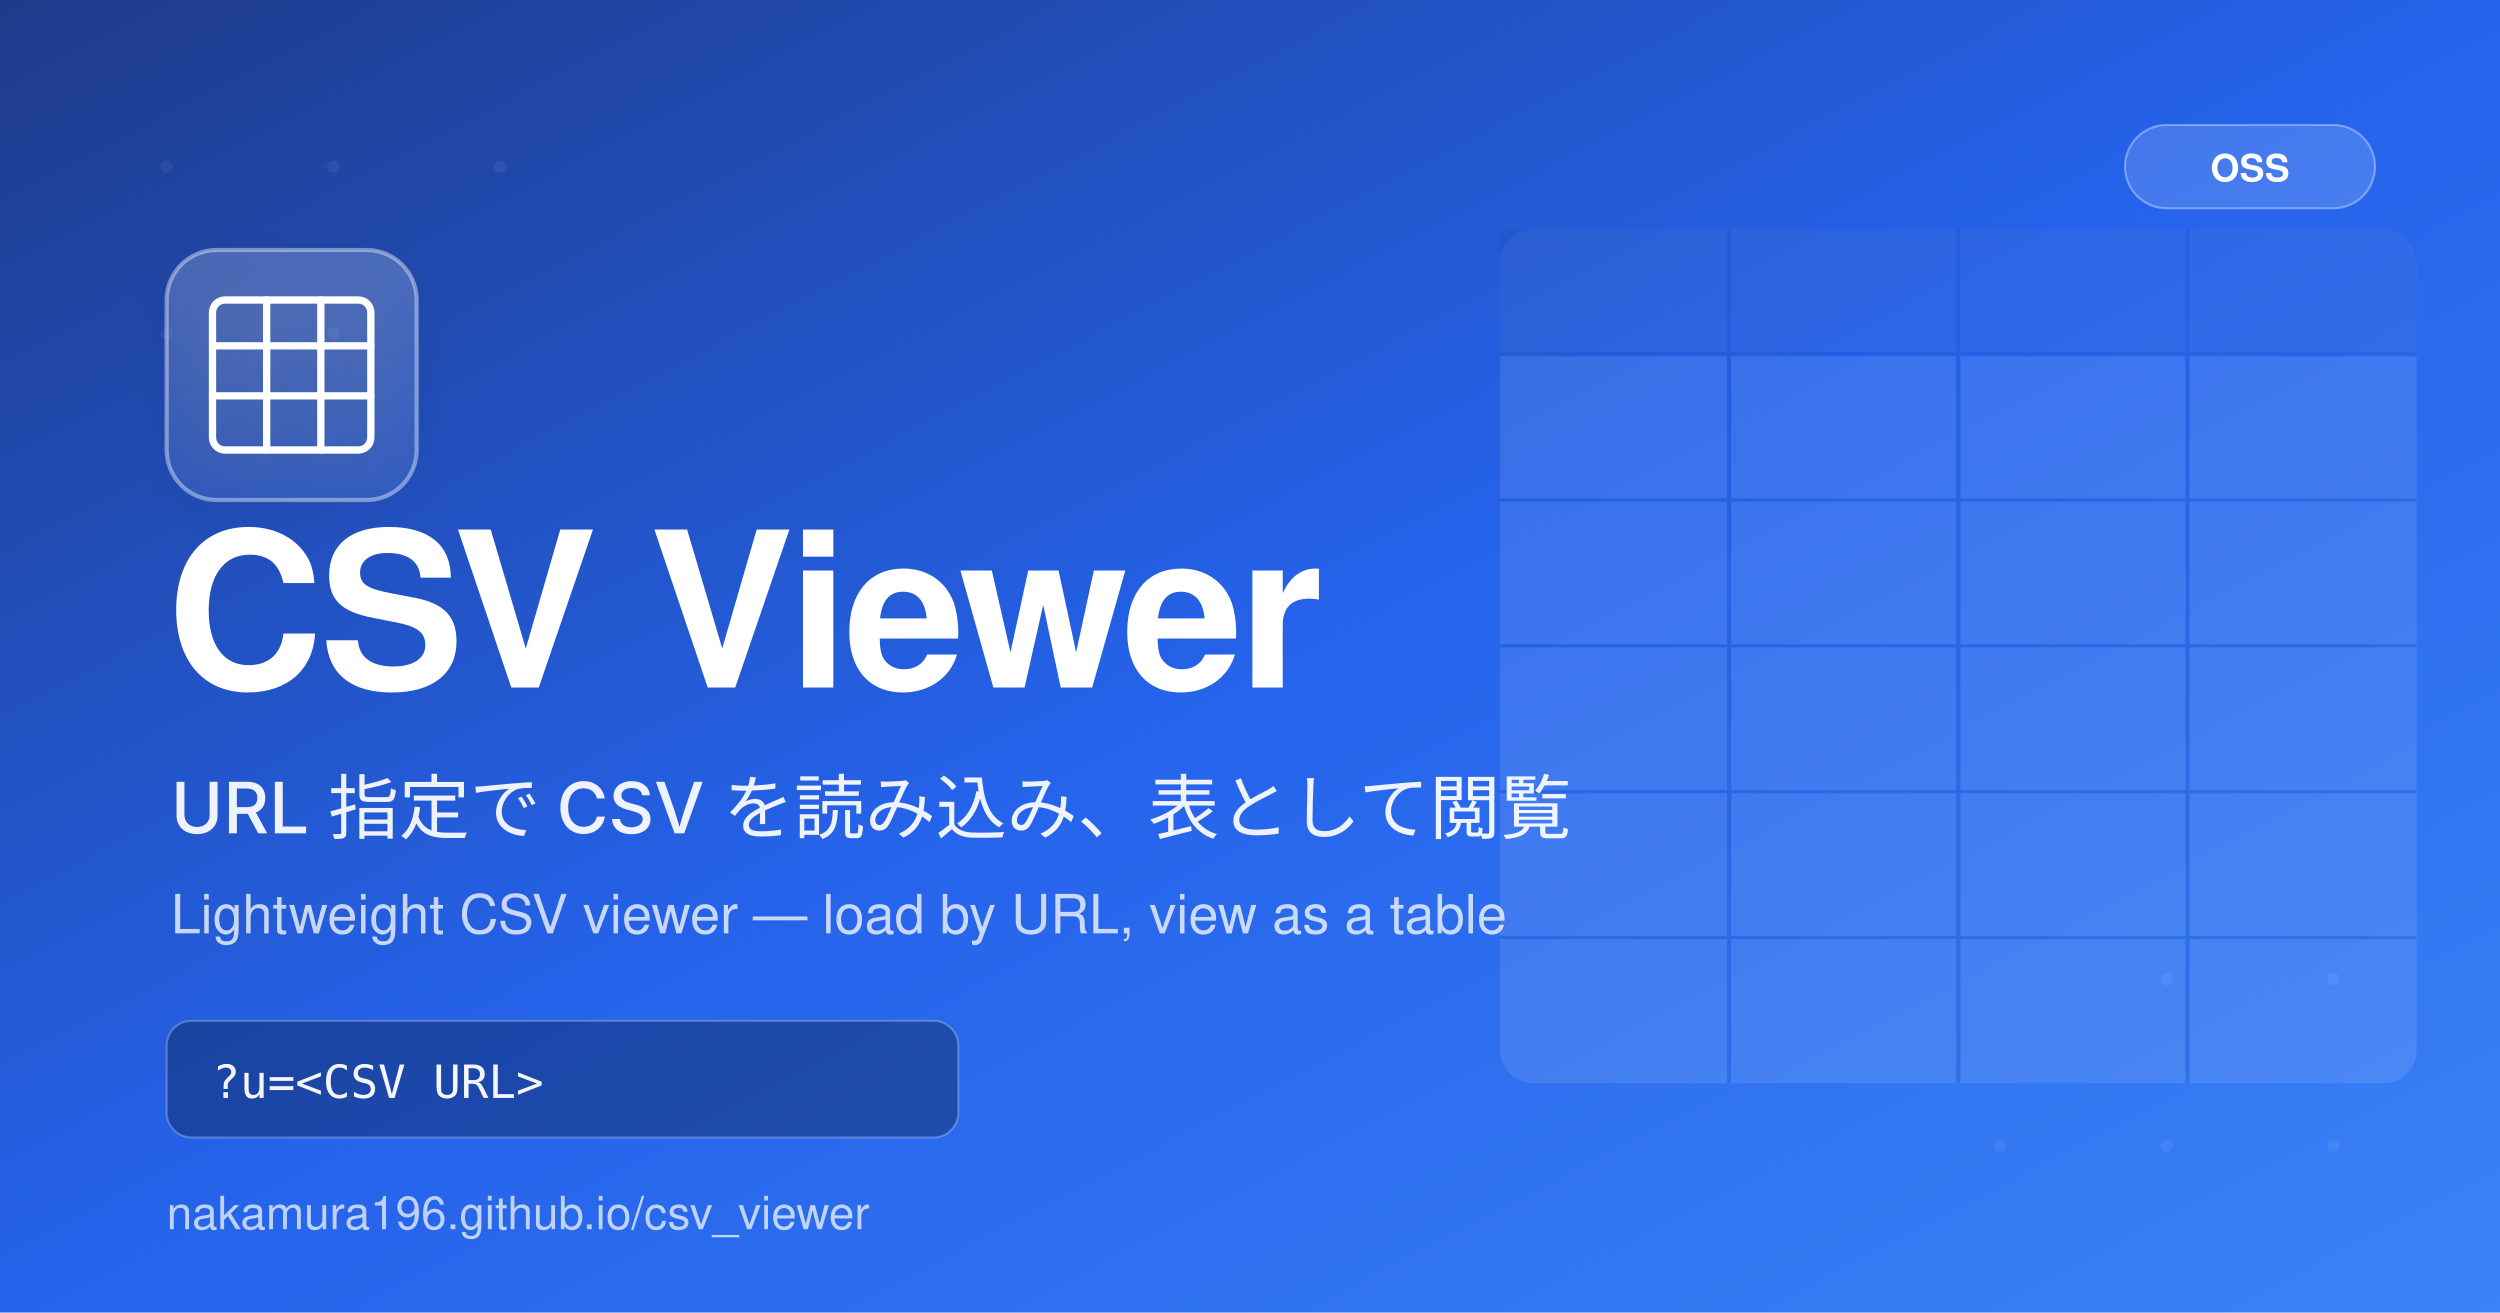
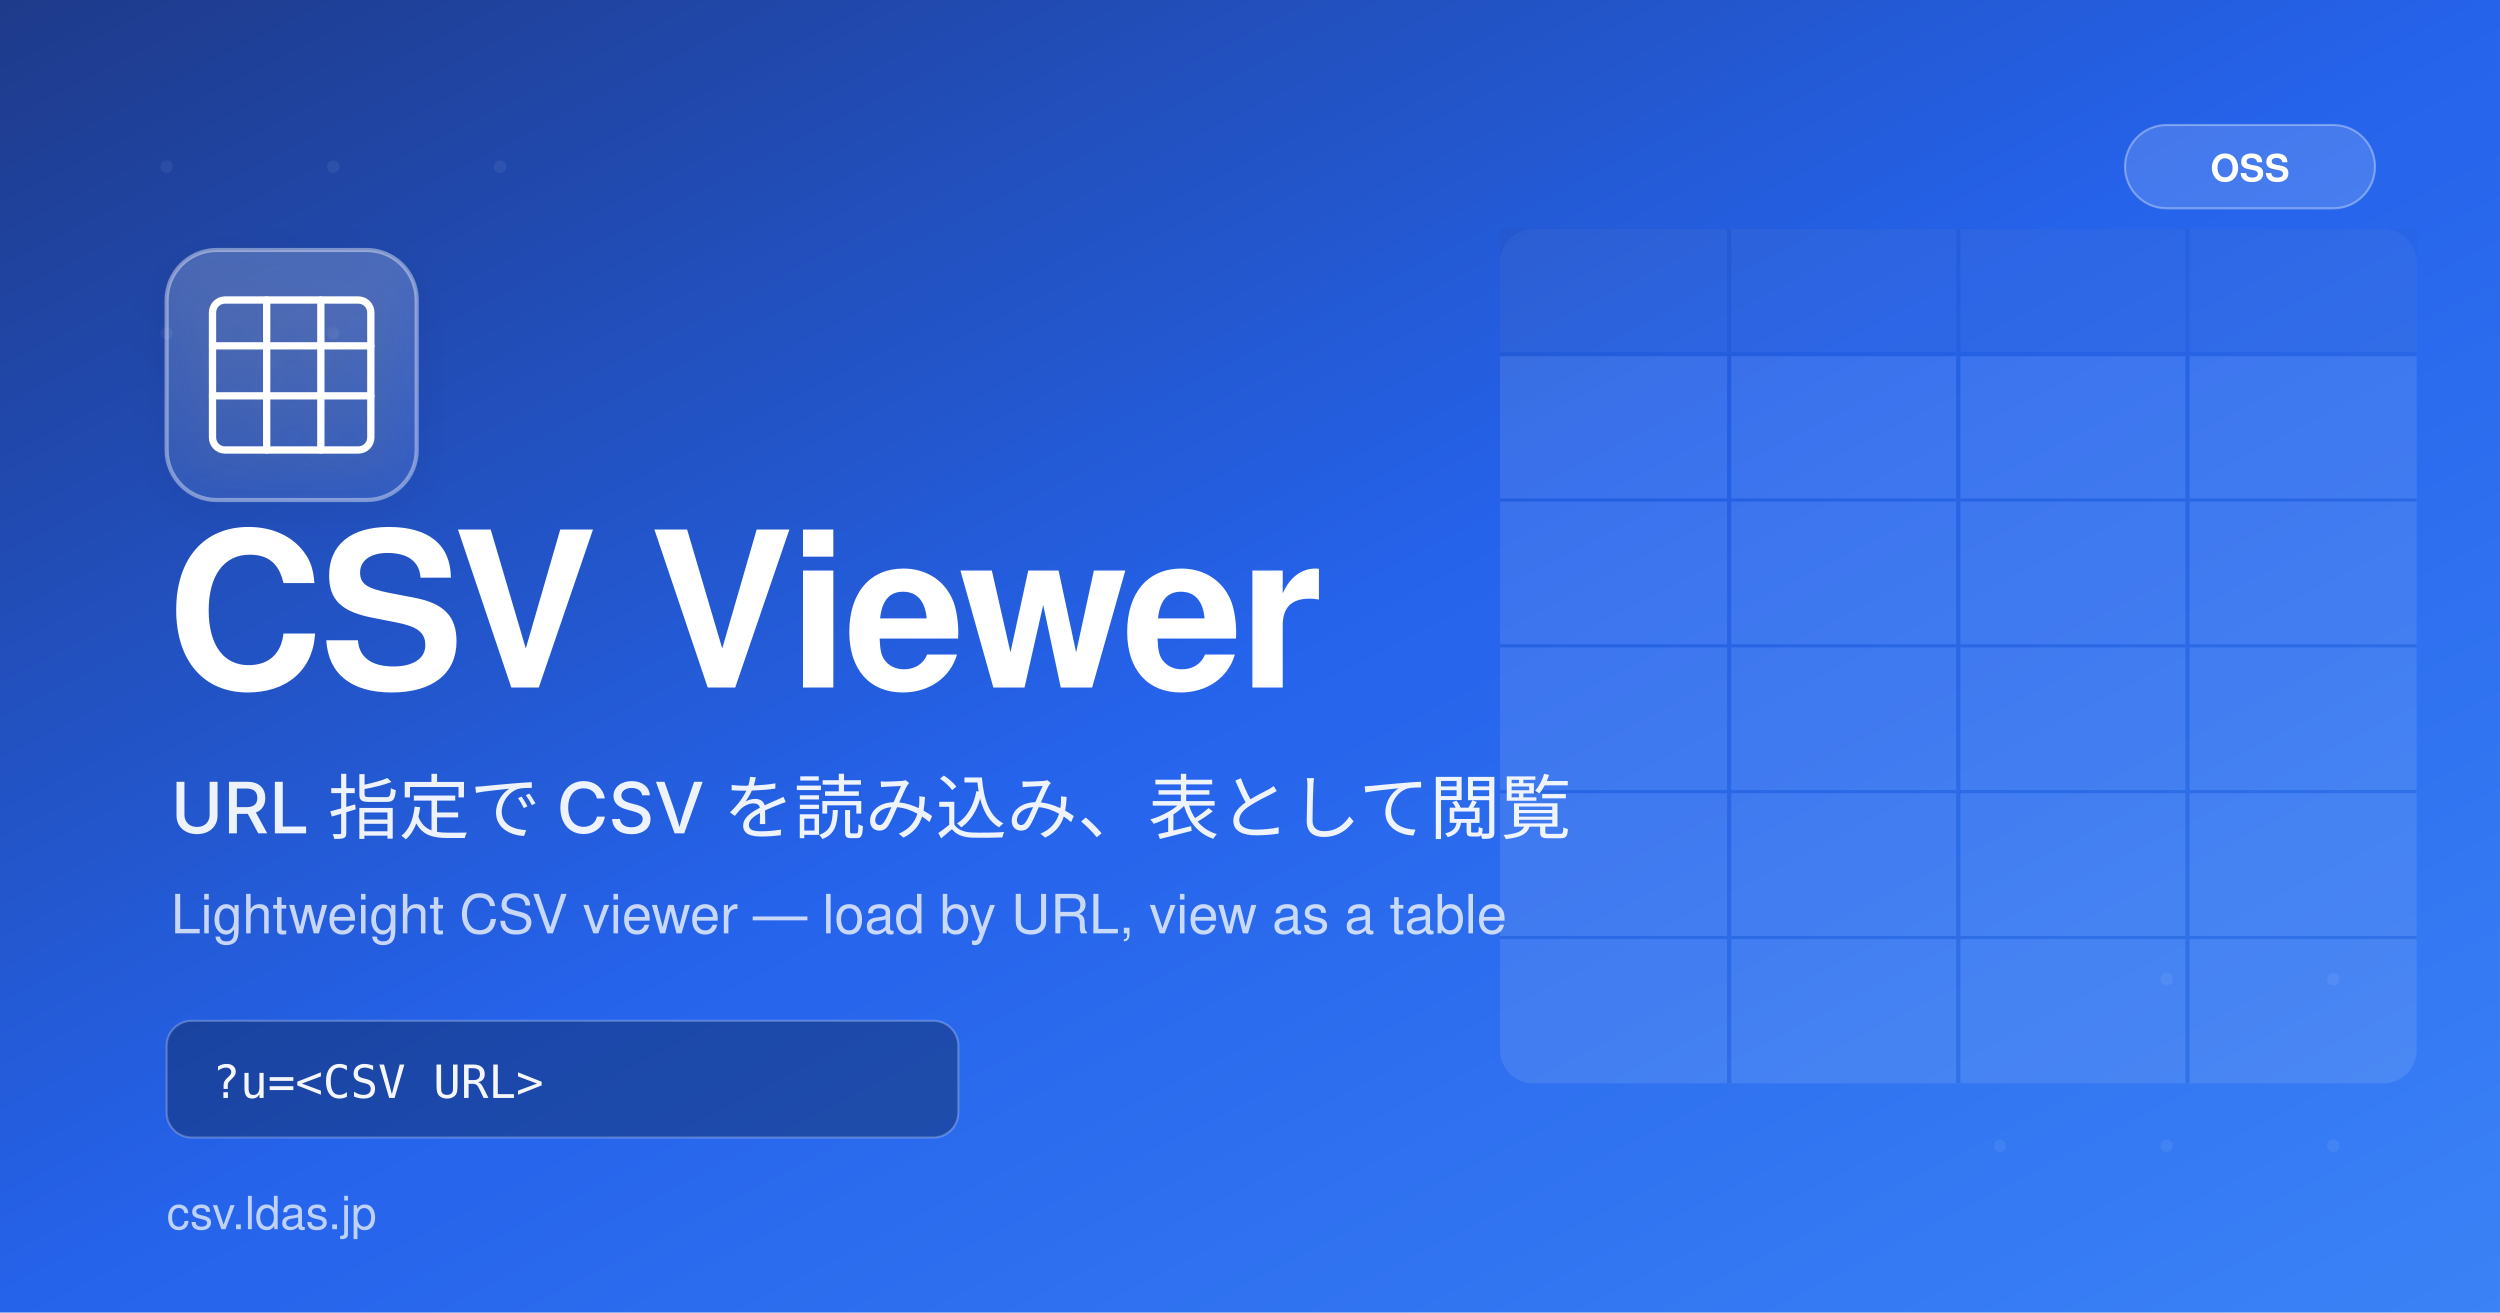
<svg xmlns="http://www.w3.org/2000/svg" width="1200" height="630" viewBox="0 0 1200 630">
  <defs>
    <linearGradient id="bg" x1="0%" y1="0%" x2="100%" y2="100%">
      <stop offset="0%" stop-color="#1e3a8a" />
      <stop offset="50%" stop-color="#2563eb" />
      <stop offset="100%" stop-color="#3b82f6" />
    </linearGradient>
    <linearGradient id="cardGrad" x1="0%" y1="0%" x2="0%" y2="100%">
      <stop offset="0%" stop-color="#ffffff" stop-opacity="0.18" />
      <stop offset="100%" stop-color="#ffffff" stop-opacity="0.06" />
    </linearGradient>
    <filter id="softShadow" x="-20%" y="-20%" width="140%" height="140%">
      <feGaussianBlur in="SourceAlpha" stdDeviation="8" />
      <feOffset dx="0" dy="6" result="offsetblur" />
      <feComponentTransfer>
        <feFuncA type="linear" slope="0.35" />
      </feComponentTransfer>
      <feMerge>
        <feMergeNode />
        <feMergeNode in="SourceGraphic" />
      </feMerge>
    </filter>
  </defs>
  <rect width="1200" height="630" fill="url(#bg)" />
  <g fill="#ffffff" fill-opacity="0.06">
    <circle cx="80" cy="80" r="3" />
    <circle cx="160" cy="80" r="3" />
    <circle cx="240" cy="80" r="3" />
    <circle cx="80" cy="160" r="3" />
    <circle cx="160" cy="160" r="3" />
    <circle cx="1120" cy="550" r="3" />
    <circle cx="1040" cy="550" r="3" />
    <circle cx="960" cy="550" r="3" />
    <circle cx="1120" cy="470" r="3" />
    <circle cx="1040" cy="470" r="3" />
  </g>
  <g opacity="0.10" transform="translate(720, 110)">
    <rect x="0" y="0" width="440" height="410" rx="16" fill="#ffffff" />
    <rect x="0" y="0" width="440" height="60" fill="#1e3a8a" opacity="0.6" />
    <line x1="110" y1="0" x2="110" y2="410" stroke="#1e3a8a" stroke-width="2" />
    <line x1="220" y1="0" x2="220" y2="410" stroke="#1e3a8a" stroke-width="2" />
    <line x1="330" y1="0" x2="330" y2="410" stroke="#1e3a8a" stroke-width="2" />
    <line x1="0" y1="60" x2="440" y2="60" stroke="#1e3a8a" stroke-width="2" />
    <line x1="0" y1="130" x2="440" y2="130" stroke="#1e3a8a" stroke-width="1.5" />
    <line x1="0" y1="200" x2="440" y2="200" stroke="#1e3a8a" stroke-width="1.5" />
    <line x1="0" y1="270" x2="440" y2="270" stroke="#1e3a8a" stroke-width="1.5" />
    <line x1="0" y1="340" x2="440" y2="340" stroke="#1e3a8a" stroke-width="1.5" />
  </g>
  <g transform="translate(80, 120)" filter="url(#softShadow)">
    <rect x="0" y="0" width="120" height="120" rx="24" fill="url(#cardGrad)" stroke="#ffffff" stroke-opacity="0.4" stroke-width="2" />
    <g transform="translate(22, 24)" stroke="#ffffff" stroke-width="3.5" fill="none" stroke-linecap="round" stroke-linejoin="round">
      <rect x="0" y="0" width="76" height="72" rx="6" />
      <line x1="0" y1="22" x2="76" y2="22" />
      <line x1="0" y1="46" x2="76" y2="46" />
      <line x1="26" y1="0" x2="26" y2="72" />
      <line x1="52" y1="0" x2="52" y2="72" />
    </g>
  </g>
  <text x="80" y="330" font-family="-apple-system, 'Helvetica Neue', Helvetica, Arial, sans-serif" font-size="104" font-weight="800" fill="#ffffff" letter-spacing="-2">CSV Viewer</text>
  <text x="82" y="400" font-family="-apple-system, 'Hiragino Sans', 'Hiragino Kaku Gothic ProN', 'Yu Gothic', sans-serif" font-size="34" font-weight="500" fill="#ffffff" fill-opacity="0.92">URL 指定で CSV を読み込み、表として閲覧</text>
  <text x="82" y="448" font-family="-apple-system, 'Helvetica Neue', Helvetica, Arial, sans-serif" font-size="26" font-weight="400" fill="#ffffff" fill-opacity="0.75">Lightweight CSV viewer — load by URL, view as a table</text>
  <g transform="translate(80, 490)">
    <rect x="0" y="0" width="380" height="56" rx="12" fill="#000000" fill-opacity="0.28" stroke="#ffffff" stroke-opacity="0.25" stroke-width="1" />
    <text x="22" y="37" font-family="ui-monospace, 'SF Mono', Menlo, Consolas, monospace" font-size="22" fill="#ffffff" fill-opacity="0.95">?u=&lt;CSV URL&gt;</text>
  </g>
-   <text x="80" y="590" font-family="-apple-system, 'Helvetica Neue', Helvetica, Arial, sans-serif" font-size="22" font-weight="500" fill="#ffffff" fill-opacity="0.7">nakamura196.github.io/csv_viewer</text>
+   <text x="80" y="590" font-family="-apple-system, 'Helvetica Neue', Helvetica, Arial, sans-serif" font-size="22" font-weight="500" fill="#ffffff" fill-opacity="0.7">csv.ldas.jp</text>
  <g transform="translate(1020, 60)">
    <rect x="0" y="0" width="120" height="40" rx="20" fill="#ffffff" fill-opacity="0.15" stroke="#ffffff" stroke-opacity="0.35" stroke-width="1" />
    <text x="60" y="27" font-family="-apple-system, 'Helvetica Neue', Helvetica, Arial, sans-serif" font-size="18" font-weight="600" fill="#ffffff" text-anchor="middle">OSS</text>
  </g>
</svg>
